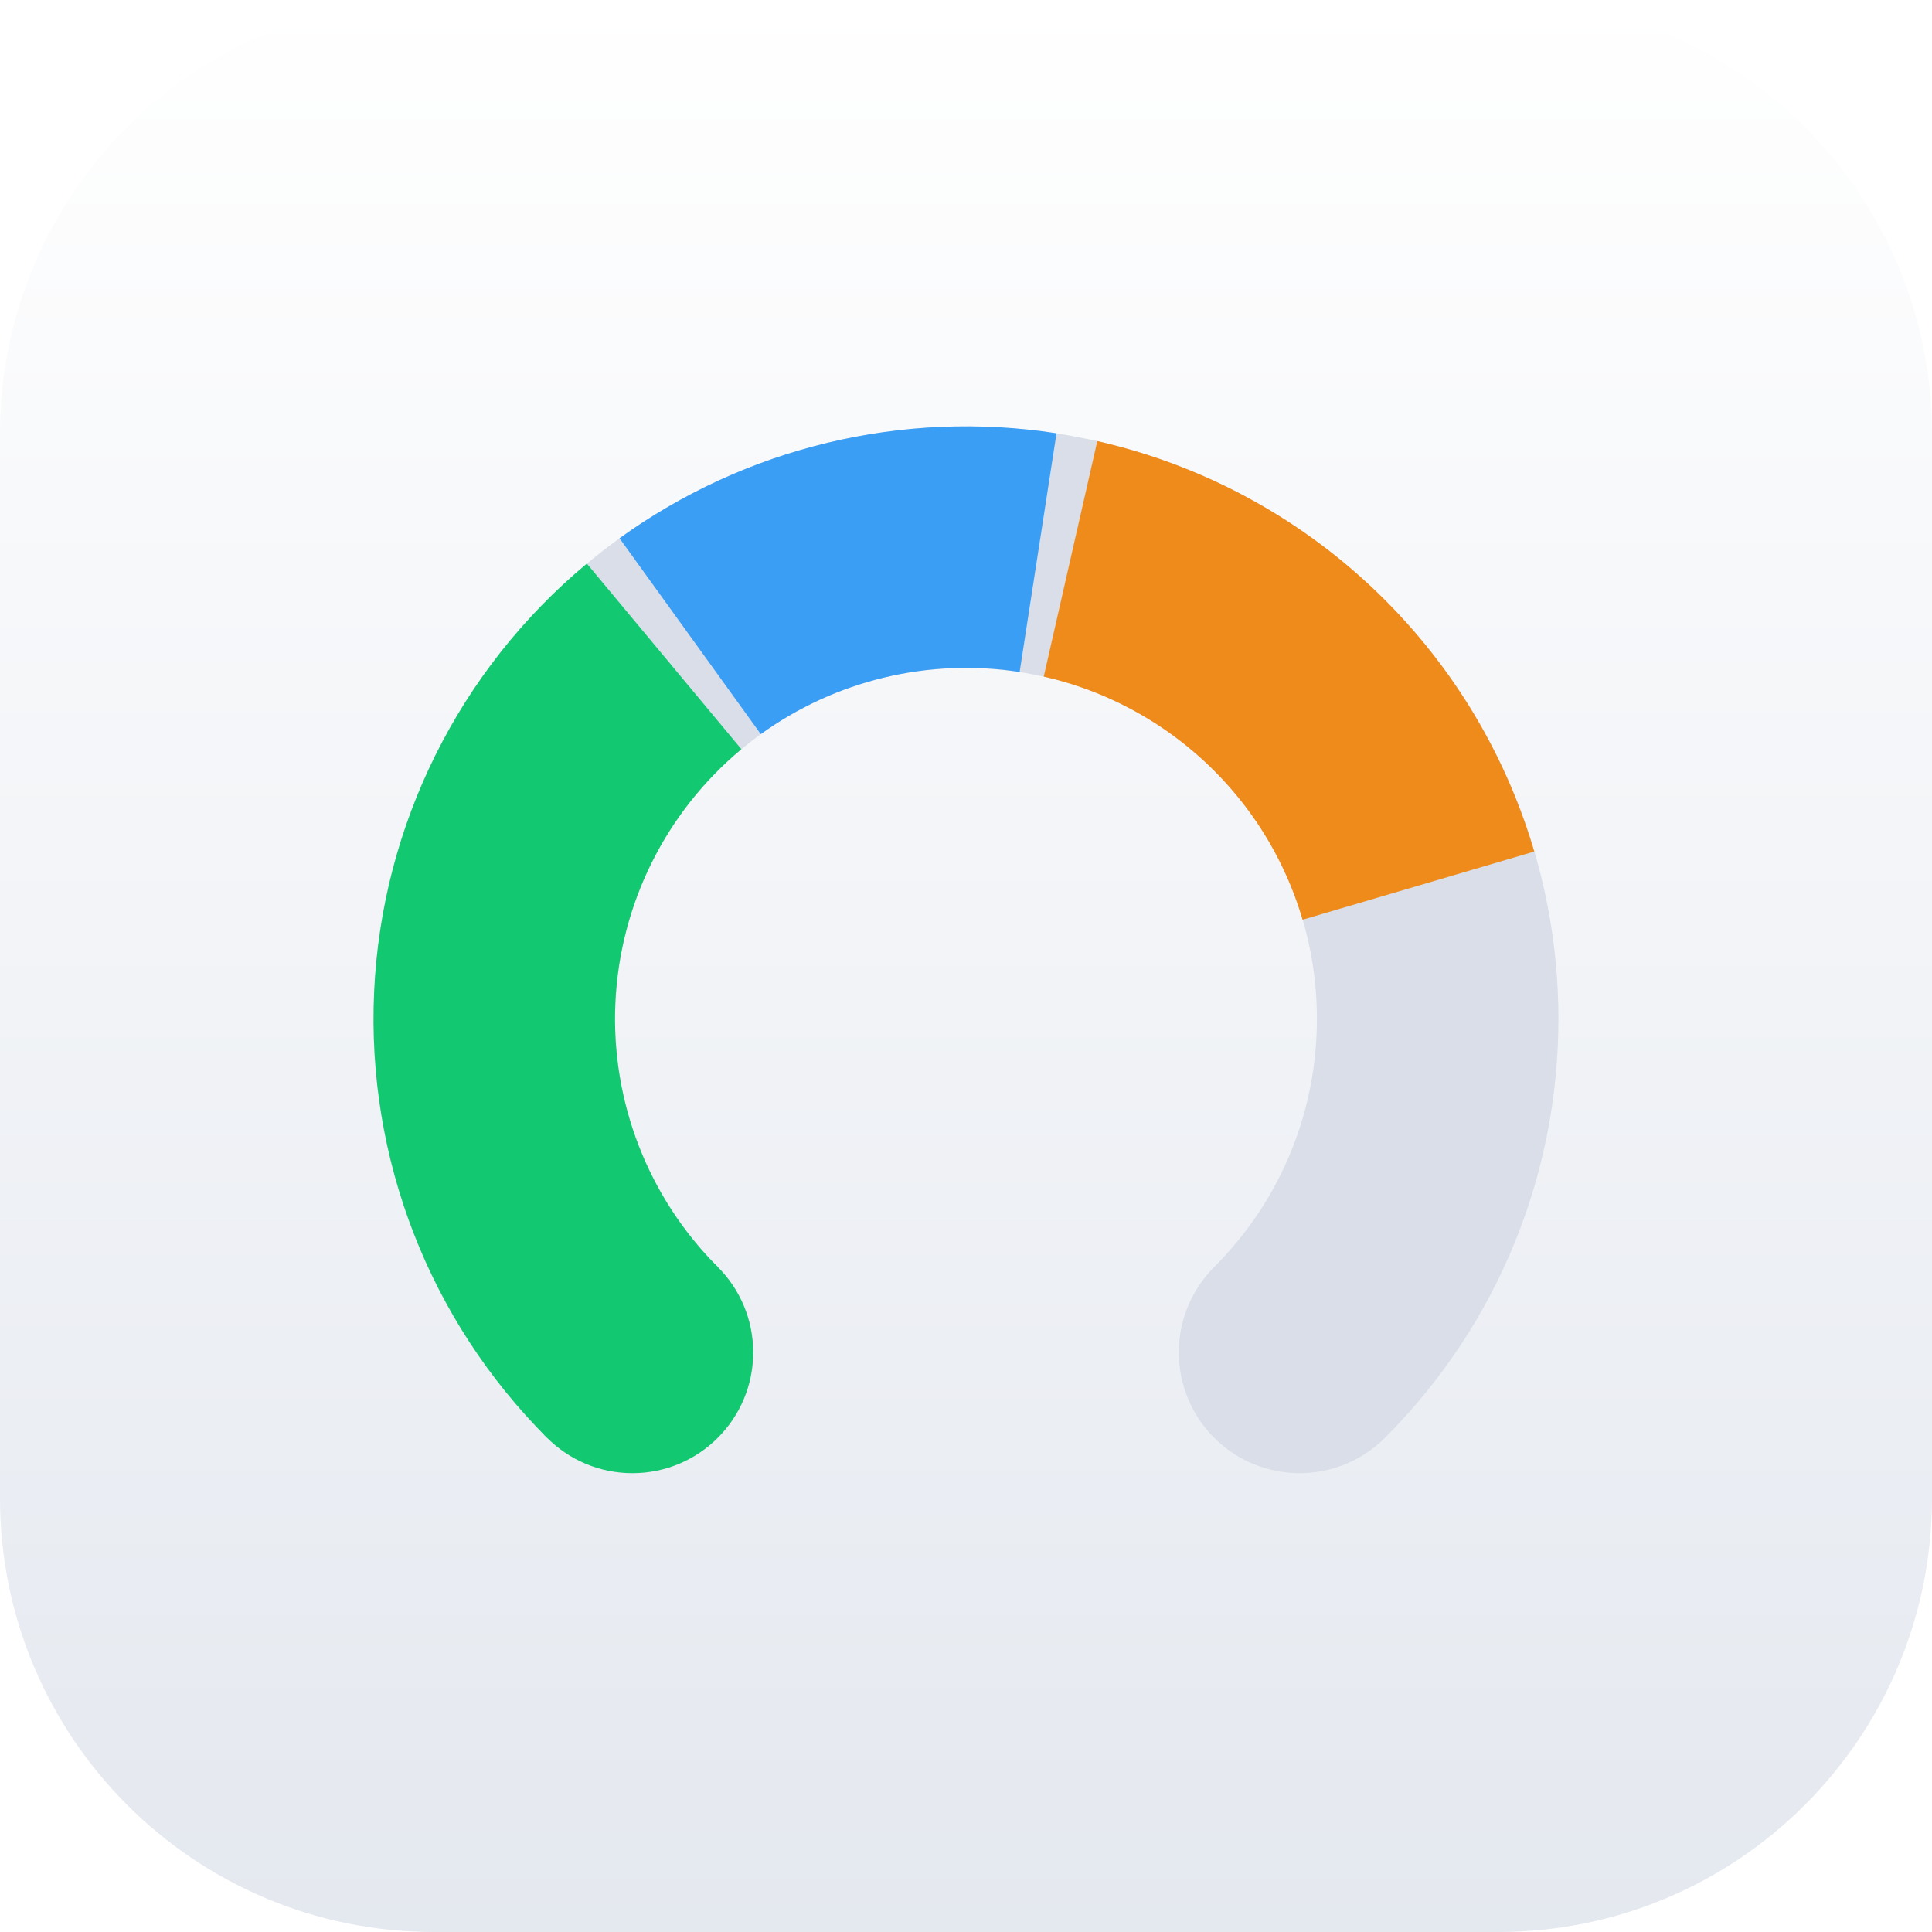
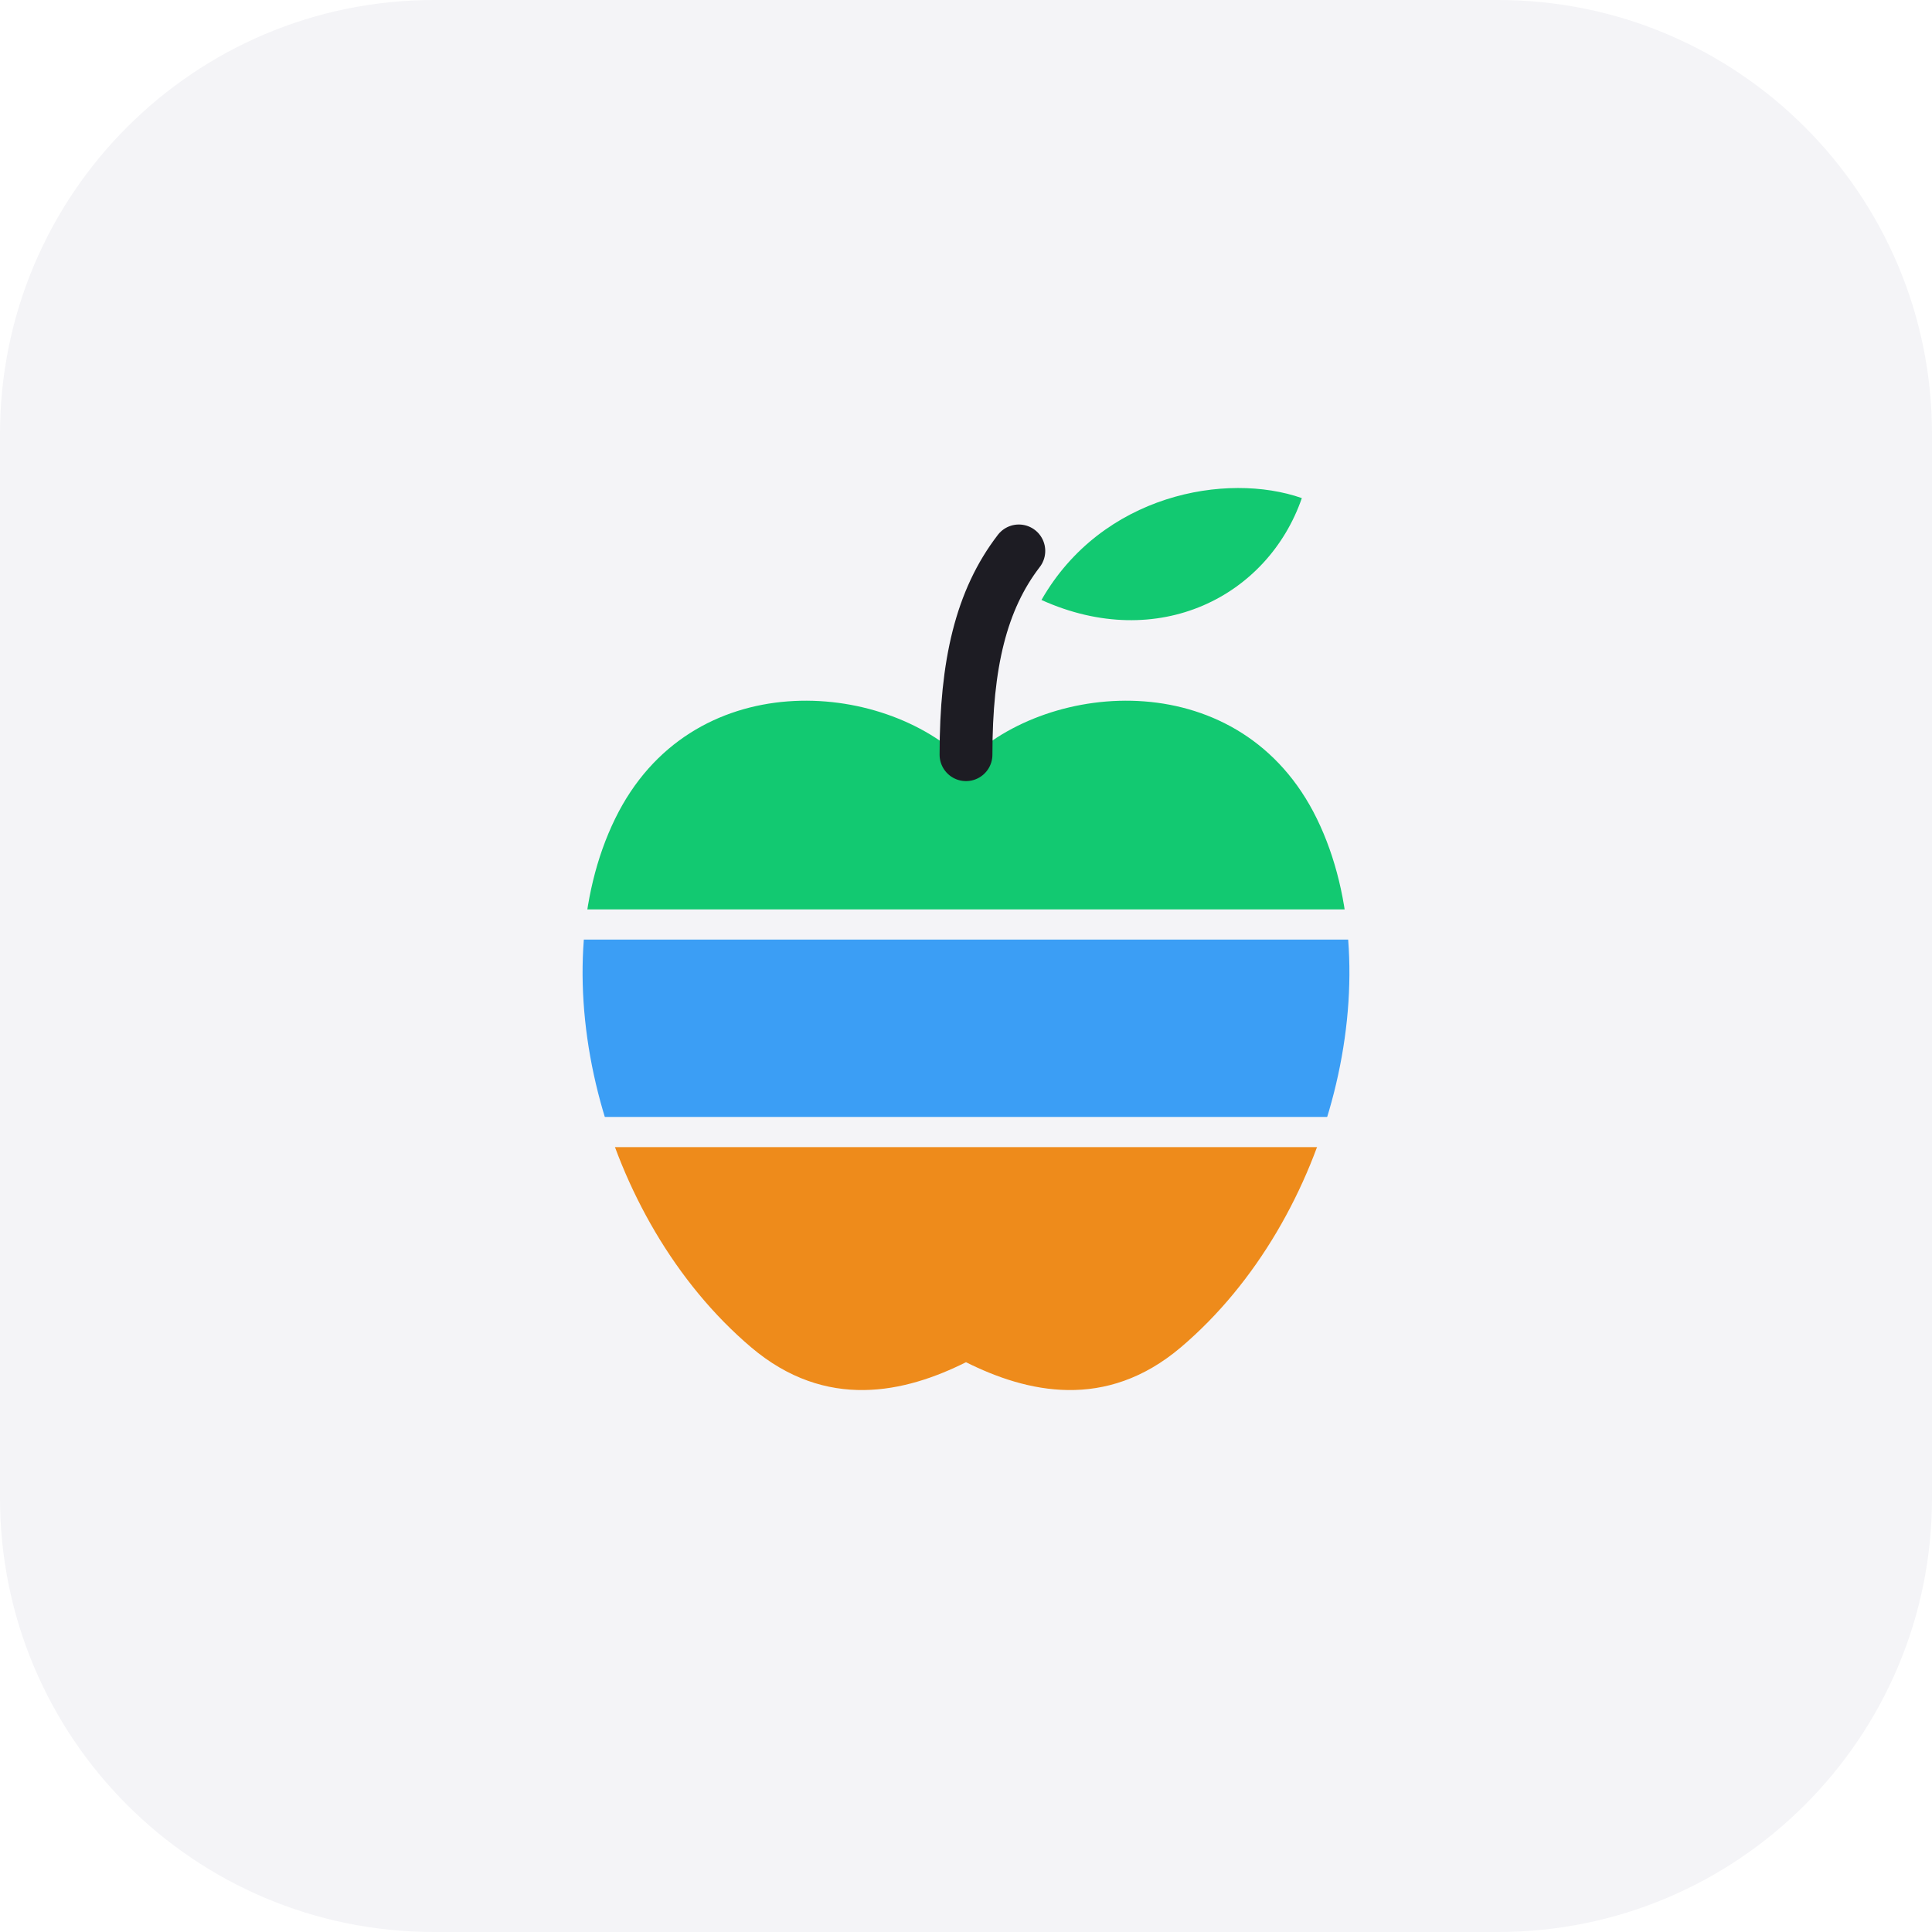
<svg xmlns="http://www.w3.org/2000/svg" viewBox="0 0 1024 1024" width="1024" height="1024">
+   <rect width="1024" height="1024" rx="230" fill="#F4F4F7" />
  <defs>
-     <clipPath id="t">
-       <rect width="1024" height="1024" rx="230" />
+     <clipPath id="a">
+       <path d="M512 404 C468 360 366 352 326 434 C286 516 318 646 398 714 C438 748 480 738 512 722 C544 738 586 748 626 714 C706 646 738 516 698 434 C658 352 556 360 512 404 Z" />
    </clipPath>
  </defs>
-   <g clip-path="url(#t)">
-     <defs>
-       <linearGradient id="gR" x1="0" y1="0" x2="0" y2="1">
-         <stop offset="0" style="stop-color:#FFFFFF" />
-         <stop offset="1" style="stop-color:#E4E8EF" />
-       </linearGradient>
-     </defs>
-     <rect width="1024" height="1024" style="fill:url(#gR)" />
-     <path d="M335.2,716.8 A250,250 0 1 1 688.8,716.8" style="fill:none;stroke:#D9DEE8;stroke-width:128px;stroke-linecap:round;opacity:1" />
-     <path d="M335.2,716.8 A250,250 0 0 1 352.0,347.9" style="fill:none;stroke:#12C971;stroke-width:128px;stroke-linecap:butt;opacity:1" />
-     <path d="M365.8,337.2 A250,250 0 0 1 550.2,292.9" style="fill:none;stroke:#3B9EF5;stroke-width:128px;stroke-linecap:butt;opacity:1" />
-     <path d="M567.4,296.2 A250,250 0 0 1 751.8,469.4" style="fill:none;stroke:#EE8B1B;stroke-width:128px;stroke-linecap:butt;opacity:1" />
-     <circle cx="335.2" cy="716.8" r="64.0" style="fill:#12C971" />
+   <g clip-path="url(#a)">
+     <rect x="280" y="340" width="460" height="150" fill="#12C971" />
+     <rect x="280" y="490" width="460" height="110" fill="#3B9EF5" />
+     <rect x="280" y="600" width="460" height="160" fill="#EE8B1B" />
  </g>
+   <rect x="280" y="482" width="460" height="16" fill="#F4F4F7" />
+   <rect x="280" y="592" width="460" height="16" fill="#F4F4F7" />
+   <path d="M512 400 C512 352 520 318 540 292" fill="none" stroke="#1D1C23" stroke-width="28" stroke-linecap="round" />
+   <path d="M552 318 C584 262 650 250 690 264 C672 316 614 346 552 318 Z" fill="#12C971" />
</svg>
